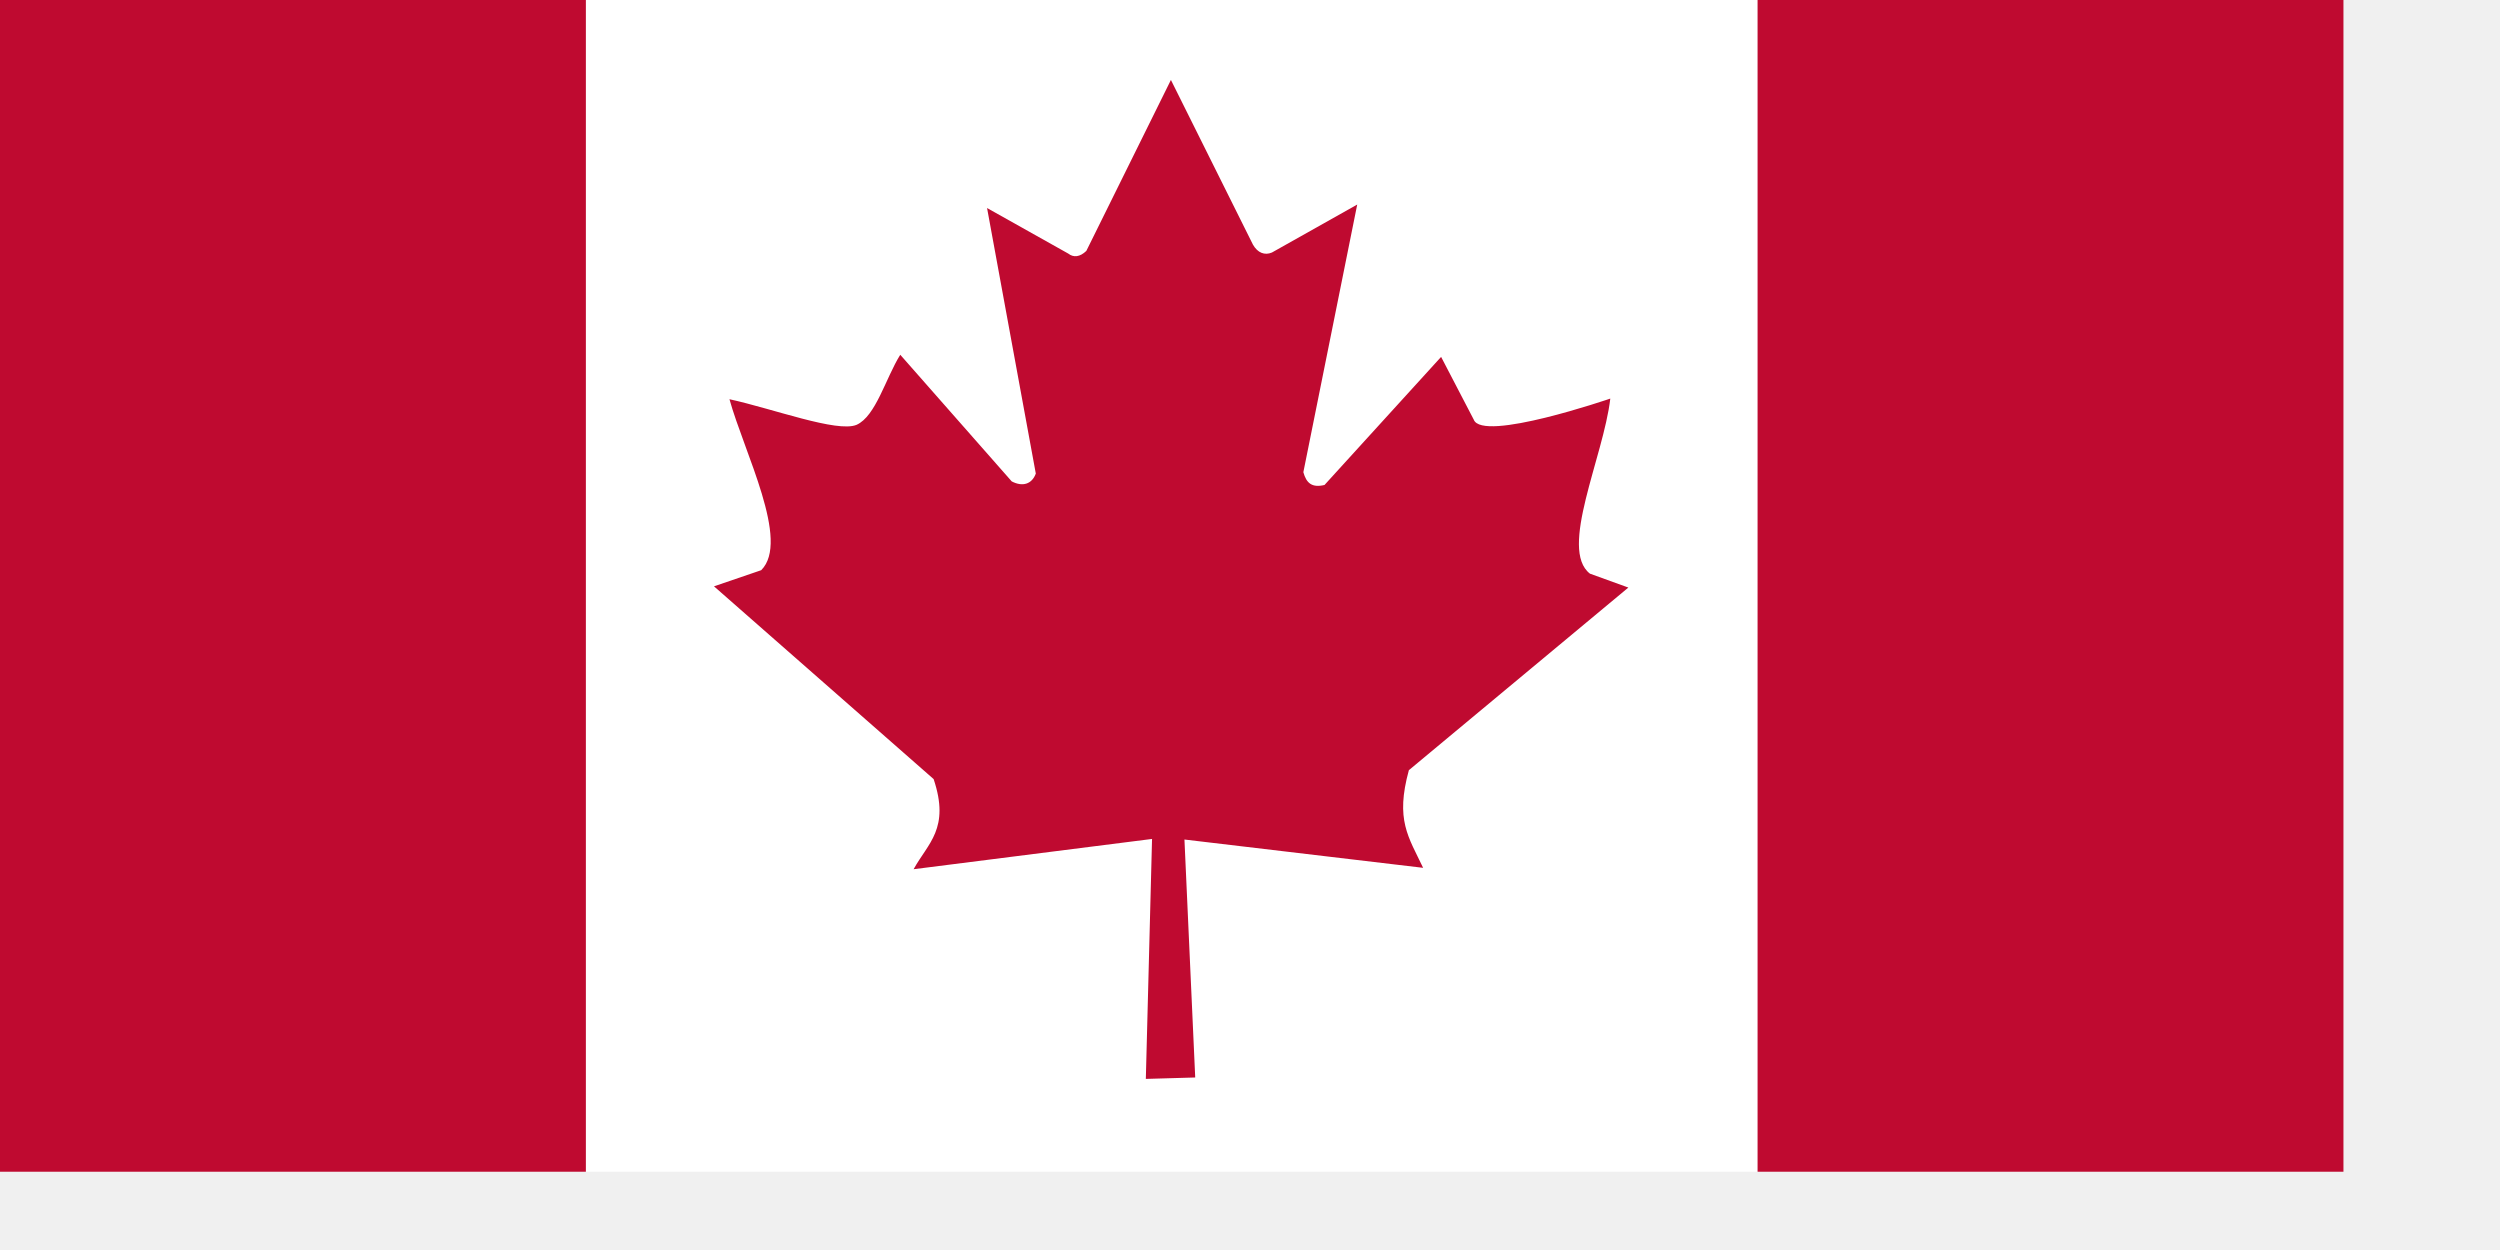
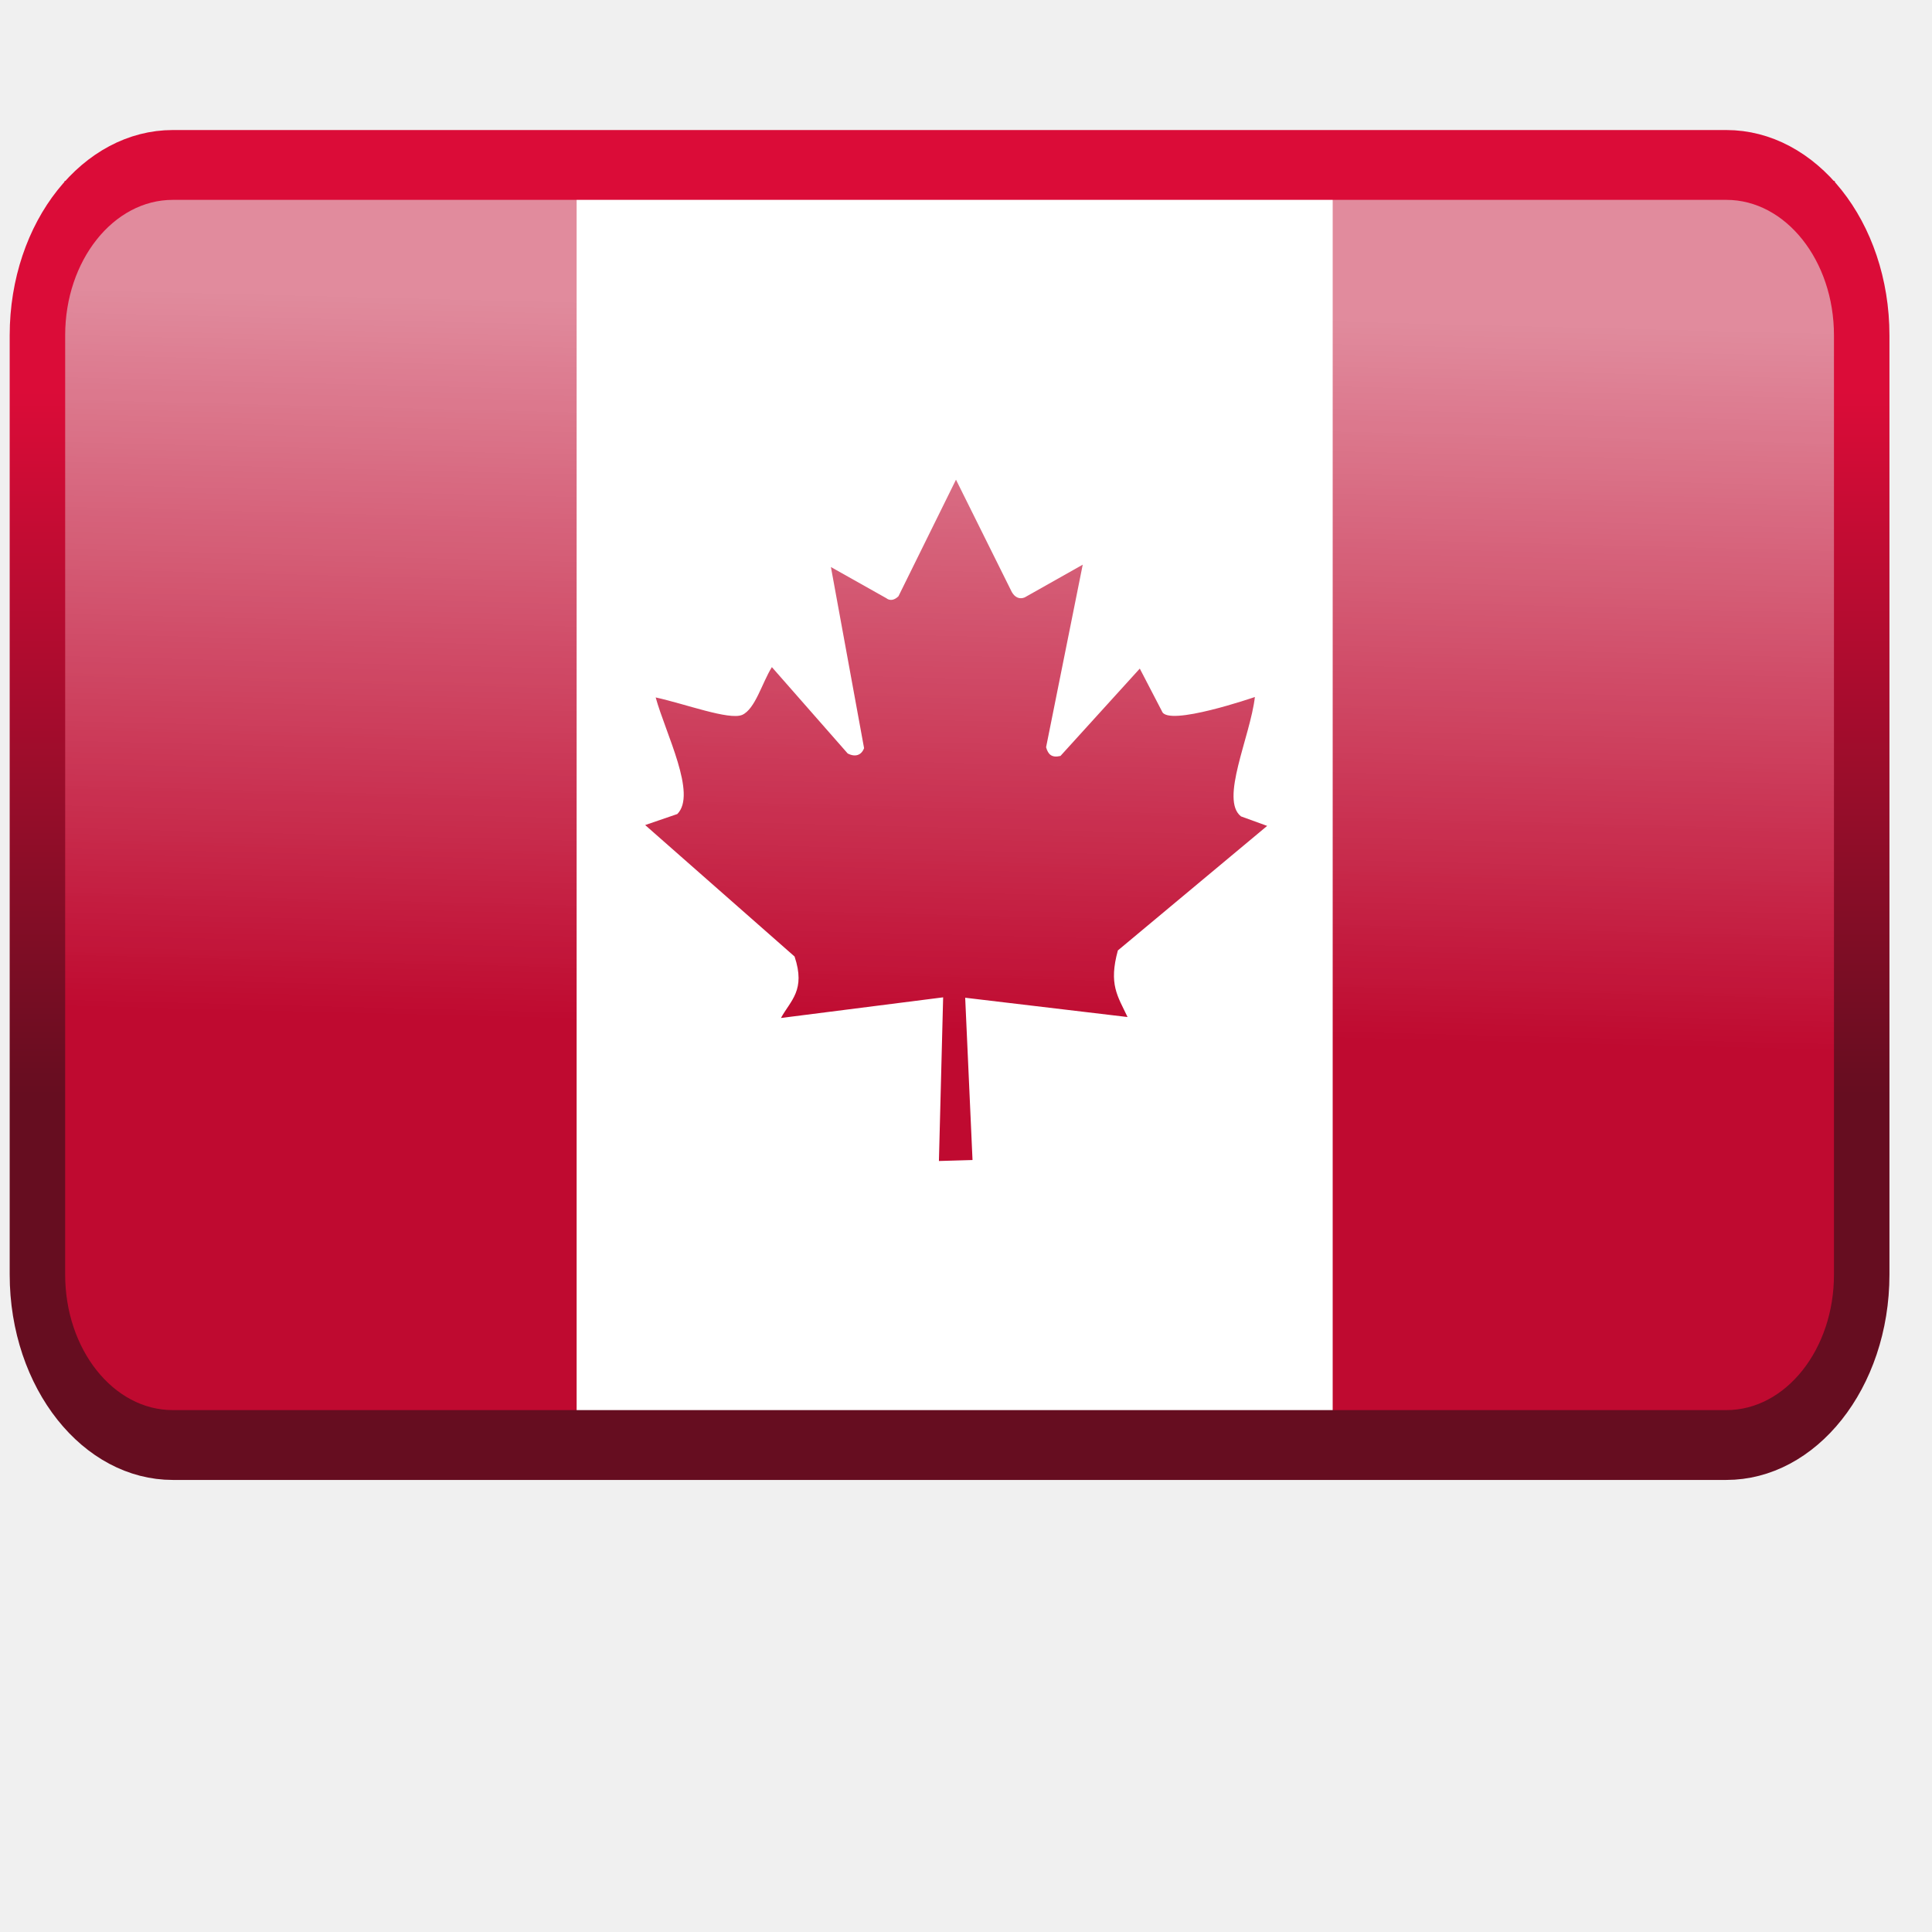
- <svg xmlns="http://www.w3.org/2000/svg" height="140mm" id="canada" style="fill:#28ff09; fill-opacity:14.118%; stroke:none; " width="280mm">
-   <defs id="defs3" />
-   <rect height="496" id="mat" style="fill:#ffffff;fill-opacity:1;" width="496" x="248" y="0" />
-   <rect height="496" id="left" style="fill:#bf0a30;fill-opacity:1;" width="248" x="0" y="0" />
-   <path d="M 186.17 139.701 L 174.906 143.551 L 227.319 189.55 C 231.284 201.372 225.943 204.857 222.54 211.057 L 279.44 203.835 L 277.958 261.097 L 289.743 260.758 L 287.173 203.972 L 344.129 210.724 C 340.604 203.28 337.467 199.327 340.728 187.424 L 393.106 143.844 L 383.94 140.526 C 376.446 134.743 387.178 112.673 388.797 98.746 C 388.797 98.746 358.213 109.263 356.209 103.76 L 348.421 88.798 L 320.597 119.364 C 317.557 120.092 316.262 118.882 315.549 116.314 L 328.403 52.443 L 308.049 63.891 C 306.345 64.619 304.641 63.991 303.518 62.005 L 283.944 22.71 L 263.758 63.509 C 262.236 64.971 260.713 65.14 259.449 64.146 L 240.068 53.274 L 251.702 116.646 C 250.777 119.162 248.56 119.87 245.953 118.508 L 219.356 88.291 C 215.877 93.865 213.519 102.973 208.92 105.014 C 204.321 106.925 188.918 101.152 178.594 98.898 C 182.121 111.626 193.148 132.771 186.17 139.701 z " id="leaf" style="fill:#bf0a30;fill-opacity:1;" transform="matrix(1.773858,0,0,1.773858,-8.019499,-6.440445)" />
-   <rect height="496" id="right" style="fill:#bf0a30;fill-opacity:1;" width="248" x="744" y="0" />
+ <svg xmlns="http://www.w3.org/2000/svg" xmlns:xlink="http://www.w3.org/1999/xlink" width="48px" height="48px" id="svg1256" version="1.1">
+   <defs id="defs3">
+     <linearGradient id="linearGradient4129">
+       <stop style="stop-color:#ffffff;stop-opacity:1;" offset="0" id="stop4131" />
+       <stop style="stop-color:#ffffff;stop-opacity:0;" offset="1" id="stop4133" />
+     </linearGradient>
+     <linearGradient id="linearGradient4839">
+       <stop style="stop-color:#072e11;stop-opacity:1;" offset="0" id="stop4841" />
+       <stop id="stop4873" offset="0.5" style="stop-color:#232f26;stop-opacity:0.498;" />
+       <stop style="stop-color:#256437;stop-opacity:0;" offset="1" id="stop4843" />
+     </linearGradient>
+     <linearGradient id="linearGradient4823">
+       <stop style="stop-color:#ffffff;stop-opacity:1;" offset="0" id="stop4825" />
+       <stop style="stop-color:#000000;stop-opacity:0;" offset="1" id="stop4827" />
+     </linearGradient>
+     <linearGradient id="linearGradient4093">
+       <stop id="stop4095" offset="0" style="stop-color:#db0c38;stop-opacity:1;" />
+       <stop id="stop4097" offset="1" style="stop-color:#660d20;stop-opacity:1;" />
+     </linearGradient>
+     <linearGradient id="linearGradient4087">
+       <stop style="stop-color:#9b0e16;stop-opacity:1;" offset="0" id="stop4089" />
+       <stop style="stop-color:#547299;stop-opacity:1;" offset="1" id="stop4091" />
+     </linearGradient>
+     <linearGradient id="linearGradient4081">
+       <stop id="stop4083" offset="0" style="stop-color:#9b0e16;stop-opacity:1;" />
+       <stop id="stop4085" offset="1" style="stop-color:#547299;stop-opacity:1;" />
+     </linearGradient>
+     <linearGradient id="linearGradient4075">
+       <stop style="stop-color:#9b0e16;stop-opacity:1;" offset="0" id="stop4077" />
+       <stop style="stop-color:#547299;stop-opacity:1;" offset="1" id="stop4079" />
+     </linearGradient>
+     <linearGradient id="linearGradient4069">
+       <stop id="stop4071" offset="0" style="stop-color:#9b0e16;stop-opacity:1;" />
+       <stop id="stop4073" offset="1" style="stop-color:#547299;stop-opacity:1;" />
+     </linearGradient>
+     <linearGradient id="linearGradient5060">
+       <stop style="stop-color:black;stop-opacity:1;" offset="0" id="stop5062" />
+       <stop style="stop-color:black;stop-opacity:0;" offset="1" id="stop5064" />
+     </linearGradient>
+     <linearGradient id="linearGradient5048">
+       <stop style="stop-color:black;stop-opacity:0;" offset="0" id="stop5050" />
+       <stop id="stop5056" offset="0.5" style="stop-color:black;stop-opacity:1;" />
+       <stop style="stop-color:black;stop-opacity:0;" offset="1" id="stop5052" />
+     </linearGradient>
+     <linearGradient id="linearGradient12512">
+       <stop style="stop-color:#ffffff;stop-opacity:1;" offset="0" id="stop12513" />
+       <stop style="stop-color:#fff520;stop-opacity:0.891;" offset="0.5" id="stop12517" />
+       <stop style="stop-color:#fff300;stop-opacity:0;" offset="1" id="stop12514" />
+     </linearGradient>
+     <radialGradient xlink:href="#linearGradient12512" id="radialGradient278" gradientUnits="userSpaceOnUse" cx="55" cy="125" fx="55" fy="125" r="14.375" />
+     <linearGradient id="linearGradient2116">
+       <stop style="stop-color:#ffffff;stop-opacity:1;" offset="0" id="stop2118" />
+       <stop style="stop-color:#ffffff;stop-opacity:0;" offset="1" id="stop2120" />
+     </linearGradient>
+     <linearGradient id="linearGradient2094">
+       <stop style="stop-color:#d6e3f0;stop-opacity:1;" offset="0" id="stop2096" />
+       <stop style="stop-color:#95b1cf;stop-opacity:1;" offset="1" id="stop2098" />
+     </linearGradient>
+     <linearGradient id="linearGradient2803">
+       <stop id="stop2805" offset="0" style="stop-color:#ffffff;stop-opacity:1;" />
+       <stop id="stop2807" offset="1" style="stop-color:#cbcbcb;stop-opacity:1;" />
+     </linearGradient>
+     <linearGradient id="linearGradient2795">
+       <stop id="stop2797" offset="0" style="stop-color:#000000;stop-opacity:0.069;" />
+       <stop id="stop2799" offset="1" style="stop-color:#ffffff;stop-opacity:1;" />
+     </linearGradient>
+     <linearGradient gradientUnits="userSpaceOnUse" y2="4.953" x2="41.219" y1="4.953" x1="35.433" gradientTransform="matrix(0.1821454,0,0,2.695248,9.513483,15.69729)" id="linearGradient2801" xlink:href="#linearGradient2795" />
+     <linearGradient gradientUnits="userSpaceOnUse" y2="84.287" x2="10.22" y1="93.338" x1="10.496" gradientTransform="matrix(1.622631,0,0,0.316809,9.106287,14.95353)" id="linearGradient2813" xlink:href="#linearGradient2803" />
+     <linearGradient xlink:href="#linearGradient2094" id="linearGradient2100" gradientTransform="matrix(0.6868102,0,0,0.7369206,9.106287,15.1708)" x1="6.587" y1="22.133" x2="14.511" y2="22.133" gradientUnits="userSpaceOnUse" />
+     <linearGradient xlink:href="#linearGradient2116" id="linearGradient2112" gradientTransform="matrix(0.7353427,0,0,0.6862489,8.389179,15.00245)" x1="73.362" y1="26.652" x2="-2.758" y2="21.27" gradientUnits="userSpaceOnUse" />
+     <radialGradient xlink:href="#linearGradient5060" id="radialGradient5013" gradientUnits="userSpaceOnUse" cx="605.714" cy="486.648" fx="605.714" fy="486.648" r="117.143" gradientTransform="matrix(2.774389,0,0,1.969706,-1891.633,-872.8854)" />
+     <linearGradient xlink:href="#linearGradient5048" id="linearGradient5016" gradientUnits="userSpaceOnUse" x1="302.857" y1="366.648" x2="302.857" y2="609.505" gradientTransform="matrix(2.774389,0,0,1.969706,-1892.179,-872.8854)" />
+     <radialGradient xlink:href="#linearGradient5060" id="radialGradient5020" gradientUnits="userSpaceOnUse" gradientTransform="matrix(-2.774389,0,0,1.969706,112.7623,-872.8854)" cx="605.714" cy="486.648" fx="605.714" fy="486.648" r="117.143" />
+     <linearGradient xlink:href="#linearGradient5048" id="linearGradient5027" gradientUnits="userSpaceOnUse" gradientTransform="matrix(2.774389,0,0,1.969706,-1892.179,-872.8854)" x1="302.857" y1="366.648" x2="302.857" y2="609.505" />
+     <radialGradient xlink:href="#linearGradient5060" id="radialGradient5029" gradientUnits="userSpaceOnUse" gradientTransform="matrix(2.774389,0,0,1.969706,-1891.633,-872.8854)" cx="605.714" cy="486.648" fx="605.714" fy="486.648" r="117.143" />
+     <radialGradient xlink:href="#linearGradient5060" id="radialGradient5031" gradientUnits="userSpaceOnUse" gradientTransform="matrix(-2.774389,0,0,1.969706,112.7623,-872.8854)" cx="605.714" cy="486.648" fx="605.714" fy="486.648" r="117.143" />
+     <linearGradient xlink:href="#linearGradient6901" id="linearGradient6907" x1="14.752" y1="15.868" x2="8.895" y2="16.743" gradientUnits="userSpaceOnUse" />
+     <linearGradient id="linearGradient6901">
+       <stop style="stop-color:#3465a4;stop-opacity:1;" offset="0" id="stop6903" />
+       <stop style="stop-color:#3465a4;stop-opacity:0;" offset="1" id="stop6905" />
+     </linearGradient>
+     <linearGradient xlink:href="#linearGradient6925" id="linearGradient6931" x1="12.25" y1="18.25" x2="7" y2="21.118" gradientUnits="userSpaceOnUse" />
+     <linearGradient id="linearGradient6925">
+       <stop style="stop-color:#204a87;stop-opacity:1;" offset="0" id="stop6927" />
+       <stop style="stop-color:#204a87;stop-opacity:0;" offset="1" id="stop6929" />
+     </linearGradient>
+     <linearGradient gradientTransform="translate(-22.45159,4.907957)" y2="16.743" x2="8.895" y1="15.868" x1="14.752" gradientUnits="userSpaceOnUse" id="linearGradient3116" xlink:href="#linearGradient6901" />
+     <linearGradient gradientTransform="translate(-22.45159,4.907957)" y2="21.118" x2="7" y1="18.25" x1="12.25" gradientUnits="userSpaceOnUse" id="linearGradient3118" xlink:href="#linearGradient6925" />
+     <radialGradient xlink:href="#linearGradient4991" id="radialGradient4997" cx="23.447" cy="6.458" fx="23.447" fy="6.458" r="19.062" gradientTransform="matrix(-1.314471,-0.01006312,-0.01022964,1.336221,43.54685,-7.372081)" gradientUnits="userSpaceOnUse" />
+     <linearGradient id="linearGradient4991">
+       <stop style="stop-color:#31cf29;stop-opacity:1;" offset="0" id="stop4993" />
+       <stop style="stop-color:#ffffff;stop-opacity:0;" offset="1" id="stop4995" />
+     </linearGradient>
+     <linearGradient xlink:href="#linearGradient2187" id="linearGradient1764" gradientUnits="userSpaceOnUse" gradientTransform="matrix(0.914114,0,0,0.914114,-6.542927,-5.169096)" x1="33.06" y1="27.394" x2="12.624" y2="12.584" />
+     <linearGradient id="linearGradient2187">
+       <stop id="stop2189" offset="0" style="stop-color:#ffffff;stop-opacity:1;" />
+       <stop id="stop2191" offset="1" style="stop-color:#ffffff;stop-opacity:0;" />
+     </linearGradient>
+     <linearGradient xlink:href="#linearGradient6901-9" id="linearGradient6907-9" x1="14.752" y1="15.868" x2="8.895" y2="16.743" gradientUnits="userSpaceOnUse" gradientTransform="translate(-35.875,-0.875)" />
+     <linearGradient id="linearGradient6901-9">
+       <stop style="stop-color:#4fc25f;stop-opacity:1;" offset="0" id="stop6903-7" />
+       <stop style="stop-color:#3465a4;stop-opacity:0;" offset="1" id="stop6905-6" />
+     </linearGradient>
+     <linearGradient xlink:href="#linearGradient6925-2" id="linearGradient6931-8" x1="12.25" y1="18.25" x2="7" y2="21.118" gradientUnits="userSpaceOnUse" gradientTransform="translate(-35.875,-0.875)" />
+     <linearGradient id="linearGradient6925-2">
+       <stop style="stop-color:#288720;stop-opacity:1;" offset="0" id="stop6927-9" />
+       <stop style="stop-color:#204a87;stop-opacity:0;" offset="1" id="stop6929-3" />
+     </linearGradient>
+     <linearGradient y2="16.743" x2="8.895" y1="15.868" x1="14.752" gradientTransform="translate(-2.674229,-2.462194)" gradientUnits="userSpaceOnUse" id="linearGradient3149" xlink:href="#linearGradient6901-9" />
+     <linearGradient y2="21.118" x2="7" y1="18.25" x1="12.25" gradientTransform="translate(-2.674229,-2.462194)" gradientUnits="userSpaceOnUse" id="linearGradient3151" xlink:href="#linearGradient6925-2" />
+     <linearGradient xlink:href="#linearGradient6901-9" id="linearGradient3191" gradientUnits="userSpaceOnUse" gradientTransform="matrix(0.7684086,0,0,0.7929616,6.443235,-2.07184)" x1="14.752" y1="15.868" x2="8.895" y2="16.743" />
+     <linearGradient xlink:href="#linearGradient6925-2" id="linearGradient3193" gradientUnits="userSpaceOnUse" gradientTransform="matrix(0.7684086,0,0,0.7929616,6.443235,-2.07184)" x1="12.25" y1="18.25" x2="7" y2="21.118" />
+     <linearGradient xlink:href="#linearGradient2187" id="linearGradient3195" gradientUnits="userSpaceOnUse" gradientTransform="matrix(0.702413,0,0,0.7248573,3.470494,-4.21831)" x1="33.06" y1="27.394" x2="12.624" y2="12.584" />
+     <radialGradient xlink:href="#linearGradient4991" id="radialGradient3197" gradientUnits="userSpaceOnUse" gradientTransform="matrix(-1.010051,-0.00797967,-0.00786054,1.059572,41.95991,-5.965192)" cx="23.447" cy="6.458" fx="23.447" fy="6.458" r="19.062" />
+     <linearGradient xlink:href="#linearGradient5048" id="linearGradient4031" gradientUnits="userSpaceOnUse" gradientTransform="matrix(2.774389,0,0,1.969706,-1892.179,-872.8854)" x1="302.857" y1="366.648" x2="302.857" y2="609.505" />
+     <radialGradient xlink:href="#linearGradient5060" id="radialGradient4033" gradientUnits="userSpaceOnUse" gradientTransform="matrix(2.774389,0,0,1.969706,-1891.633,-872.8854)" cx="605.714" cy="486.648" fx="605.714" fy="486.648" r="117.143" />
+     <radialGradient xlink:href="#linearGradient5060" id="radialGradient4035" gradientUnits="userSpaceOnUse" gradientTransform="matrix(-2.774389,0,0,1.969706,112.7623,-872.8854)" cx="605.714" cy="486.648" fx="605.714" fy="486.648" r="117.143" />
+     <linearGradient xlink:href="#linearGradient2803" id="linearGradient3074" gradientUnits="userSpaceOnUse" gradientTransform="matrix(1.622631,0,0,0.316809,9.106287,14.95353)" x1="10.496" y1="93.338" x2="10.22" y2="84.287" />
+     <linearGradient xlink:href="#linearGradient2094" id="linearGradient3076" gradientUnits="userSpaceOnUse" gradientTransform="matrix(0.6868102,0,0,0.7369206,9.106287,15.1708)" x1="6.587" y1="22.133" x2="14.511" y2="22.133" />
+     <linearGradient xlink:href="#linearGradient2795" id="linearGradient3078" gradientUnits="userSpaceOnUse" gradientTransform="matrix(0.1821454,0,0,2.695248,9.513483,15.69729)" x1="35.433" y1="4.953" x2="41.219" y2="4.953" />
+     <linearGradient xlink:href="#linearGradient2116" id="linearGradient3080" gradientUnits="userSpaceOnUse" gradientTransform="matrix(0.7353427,0,0,0.6862489,8.389179,15.00245)" x1="73.362" y1="26.652" x2="-2.758" y2="21.27" />
+     <linearGradient id="linearGradient5048-3">
+       <stop style="stop-color:black;stop-opacity:0;" offset="0" id="stop5050-9" />
+       <stop id="stop5056-6" offset="0.5" style="stop-color:black;stop-opacity:1;" />
+       <stop style="stop-color:black;stop-opacity:0;" offset="1" id="stop5052-0" />
+     </linearGradient>
+     <linearGradient id="linearGradient2803-1">
+       <stop id="stop2805-0" offset="0" style="stop-color:#ffffff;stop-opacity:1;" />
+       <stop id="stop2807-6" offset="1" style="stop-color:#cbcbcb;stop-opacity:1;" />
+     </linearGradient>
+     <linearGradient id="linearGradient2094-0">
+       <stop style="stop-color:#d6e3f0;stop-opacity:1;" offset="0" id="stop2096-4" />
+       <stop style="stop-color:#95b1cf;stop-opacity:1;" offset="1" id="stop2098-1" />
+     </linearGradient>
+     <linearGradient id="linearGradient2795-7">
+       <stop id="stop2797-6" offset="0" style="stop-color:#000000;stop-opacity:0.069;" />
+       <stop id="stop2799-2" offset="1" style="stop-color:#ffffff;stop-opacity:1;" />
+     </linearGradient>
+     <linearGradient xlink:href="#linearGradient2116-4" id="linearGradient3849" gradientUnits="userSpaceOnUse" gradientTransform="matrix(1.025428,0,0,0.9111592,1.237437,3.144542)" x1="73.362" y1="26.652" x2="-2.758" y2="21.27" />
+     <linearGradient id="linearGradient2116-4">
+       <stop style="stop-color:#ffffff;stop-opacity:1;" offset="0" id="stop2118-0" />
+       <stop style="stop-color:#ffffff;stop-opacity:0;" offset="1" id="stop2120-1" />
+     </linearGradient>
+     <linearGradient xlink:href="#linearGradient6901-9" id="linearGradient3172" gradientUnits="userSpaceOnUse" gradientTransform="matrix(0.7684086,0,0,0.7929616,6.443235,-2.07184)" x1="14.752" y1="15.868" x2="8.895" y2="16.743" />
+     <linearGradient xlink:href="#linearGradient6925-2" id="linearGradient3174" gradientUnits="userSpaceOnUse" gradientTransform="matrix(0.7684086,0,0,0.7929616,6.443235,-2.07184)" x1="12.25" y1="18.25" x2="7" y2="21.118" />
+     <linearGradient xlink:href="#linearGradient2187" id="linearGradient3176" gradientUnits="userSpaceOnUse" gradientTransform="matrix(0.702413,0,0,0.7248573,3.470494,-4.21831)" x1="33.06" y1="27.394" x2="12.624" y2="12.584" />
+     <radialGradient xlink:href="#linearGradient4991" id="radialGradient3178" gradientUnits="userSpaceOnUse" gradientTransform="matrix(-1.010051,-0.00797967,-0.00786054,1.059572,41.95991,-5.965192)" cx="23.447" cy="6.458" fx="23.447" fy="6.458" r="19.062" />
+     <linearGradient xlink:href="#linearGradient6901-9" id="linearGradient3186" gradientUnits="userSpaceOnUse" gradientTransform="matrix(0.7684086,0,0,0.7929616,6.443235,-2.07184)" x1="14.752" y1="15.868" x2="8.895" y2="16.743" />
+     <linearGradient xlink:href="#linearGradient6925-2" id="linearGradient3188" gradientUnits="userSpaceOnUse" gradientTransform="matrix(0.7684086,0,0,0.7929616,6.443235,-2.07184)" x1="12.25" y1="18.25" x2="7" y2="21.118" />
+     <linearGradient xlink:href="#linearGradient2187" id="linearGradient3190" gradientUnits="userSpaceOnUse" gradientTransform="matrix(0.702413,0,0,0.7248573,3.470494,-4.21831)" x1="33.06" y1="27.394" x2="12.624" y2="12.584" />
+     <radialGradient xlink:href="#linearGradient4991" id="radialGradient3192" gradientUnits="userSpaceOnUse" gradientTransform="matrix(-1.010051,-0.00797967,-0.00786054,1.059572,41.95991,-5.965192)" cx="23.447" cy="6.458" fx="23.447" fy="6.458" r="19.062" />
+     <linearGradient xlink:href="#linearGradient6901-9" id="linearGradient3198" gradientUnits="userSpaceOnUse" gradientTransform="matrix(0.7684086,0,0,0.7929616,6.443235,-2.07184)" x1="14.752" y1="15.868" x2="8.895" y2="16.743" />
+     <linearGradient xlink:href="#linearGradient6925-2" id="linearGradient3200" gradientUnits="userSpaceOnUse" gradientTransform="matrix(0.7684086,0,0,0.7929616,6.443235,-2.07184)" x1="12.25" y1="18.25" x2="7" y2="21.118" />
+     <linearGradient xlink:href="#linearGradient2187" id="linearGradient3202" gradientUnits="userSpaceOnUse" gradientTransform="matrix(0.702413,0,0,0.7248573,3.470494,-4.21831)" x1="33.06" y1="27.394" x2="12.624" y2="12.584" />
+     <radialGradient xlink:href="#linearGradient4991" id="radialGradient3204" gradientUnits="userSpaceOnUse" gradientTransform="matrix(-1.010051,-0.00797967,-0.00786054,1.059572,41.95991,-5.965192)" cx="23.447" cy="6.458" fx="23.447" fy="6.458" r="19.062" />
+     <radialGradient xlink:href="#linearGradient4991" id="radialGradient3207" gradientUnits="userSpaceOnUse" gradientTransform="matrix(-2.115223,-0.01671082,-0.01646134,2.218929,3.589472,-19.36826)" cx="23.447" cy="6.458" fx="23.447" fy="6.458" r="19.062" />
+     <linearGradient xlink:href="#linearGradient2187" id="linearGradient3210" gradientUnits="userSpaceOnUse" gradientTransform="matrix(1.470976,0,0,1.517978,-77.01409,-15.70999)" x1="33.06" y1="27.394" x2="12.624" y2="12.584" />
+     <linearGradient xlink:href="#linearGradient6901-9" id="linearGradient3213" gradientUnits="userSpaceOnUse" gradientTransform="matrix(1.609182,0,0,1.6606,-70.78865,-11.2149)" x1="14.752" y1="15.868" x2="8.895" y2="16.743" />
+     <linearGradient xlink:href="#linearGradient6925-2" id="linearGradient3215" gradientUnits="userSpaceOnUse" gradientTransform="matrix(1.609182,0,0,1.6606,-70.78865,-11.2149)" x1="12.25" y1="18.25" x2="7" y2="21.118" />
+     <linearGradient xlink:href="#linearGradient2846" id="linearGradient2730" gradientUnits="userSpaceOnUse" gradientTransform="matrix(-1,0,0,1,48.18409,0)" x1="27.366" y1="26.58" x2="31.336" y2="30.558" />
+     <linearGradient id="linearGradient2846">
+       <stop style="stop-color:#8a8a8a;stop-opacity:1;" offset="0" id="stop2848" />
+       <stop style="stop-color:#484848;stop-opacity:1;" offset="1" id="stop2850" />
+     </linearGradient>
+     <linearGradient xlink:href="#linearGradient4440" id="linearGradient2732" gradientUnits="userSpaceOnUse" gradientTransform="matrix(-1.334593,0,0,1.291292,55.15793,-7.460658)" x1="30.656" y1="34" x2="33.219" y2="31.062" />
+     <linearGradient id="linearGradient4440">
+       <stop id="stop4442" offset="0" style="stop-color:#7d7d7d;stop-opacity:1;" />
+       <stop style="stop-color:#b1b1b1;stop-opacity:1;" offset="0.5" id="stop4448" />
+       <stop id="stop4444" offset="1" style="stop-color:#686868;stop-opacity:1;" />
+     </linearGradient>
+     <linearGradient xlink:href="#linearGradient2366" id="linearGradient2734" gradientUnits="userSpaceOnUse" gradientTransform="matrix(-1,0,0,1,44.17827,0)" x1="18.293" y1="13.602" x2="17.501" y2="25.743" />
+     <linearGradient id="linearGradient2366">
+       <stop style="stop-color:#ffffff;stop-opacity:1;" offset="0" id="stop2368" />
+       <stop id="stop2374" offset="0.5" style="stop-color:#ffffff;stop-opacity:0.219;" />
+       <stop style="stop-color:#ffffff;stop-opacity:1;" offset="1" id="stop2370" />
+     </linearGradient>
+     <radialGradient xlink:href="#linearGradient4454" id="radialGradient2736" gradientUnits="userSpaceOnUse" gradientTransform="matrix(-1,0,0,1,43.352,0)" cx="18.241" cy="21.818" fx="18.241" fy="21.818" r="8.309" />
+     <linearGradient id="linearGradient4454">
+       <stop id="stop4456" offset="0" style="stop-color:#729fcf;stop-opacity:0.208;" />
+       <stop id="stop4458" offset="1" style="stop-color:#729fcf;stop-opacity:0.676;" />
+     </linearGradient>
+     <radialGradient xlink:href="#linearGradient4467" id="radialGradient2738" gradientUnits="userSpaceOnUse" gradientTransform="matrix(2.592963,0,0,2.252104,-25.05976,-18.941)" cx="15.414" cy="13.078" fx="15.414" fy="13.078" r="6.656" />
+     <linearGradient id="linearGradient4467">
+       <stop id="stop4469" offset="0" style="stop-color:#ffffff;stop-opacity:1;" />
+       <stop id="stop4471" offset="1" style="stop-color:#ffffff;stop-opacity:0.248;" />
+     </linearGradient>
+     <radialGradient r="6.656" fy="13.078" fx="15.414" cy="13.078" cx="15.414" gradientTransform="matrix(2.592963,0,0,2.252104,-25.05976,-18.941)" gradientUnits="userSpaceOnUse" id="radialGradient3160" xlink:href="#linearGradient4467" />
+     <linearGradient id="linearGradient2590">
+       <stop style="stop-color:#7ecc95;stop-opacity:1;" offset="0" id="stop2592" />
+       <stop style="stop-color:#ffffff;stop-opacity:0;" offset="1" id="stop2594" />
+     </linearGradient>
+     <linearGradient id="linearGradient5897">
+       <stop style="stop-color:#ff0000;stop-opacity:0;" offset="0" id="stop5899" />
+       <stop id="stop5905" offset="0.5" style="stop-color:#000000;stop-opacity:0.567;" />
+       <stop style="stop-color:#000000;stop-opacity:0;" offset="1" id="stop5901" />
+     </linearGradient>
+     <linearGradient id="linearGradient4404">
+       <stop style="stop-color:#29622d;stop-opacity:1;" offset="0" id="stop4406" />
+       <stop style="stop-color:#ffffff;stop-opacity:0;" offset="1" id="stop4408" />
+     </linearGradient>
+     <linearGradient id="linearGradient2598">
+       <stop style="stop-color:#9b0e16;stop-opacity:1;" offset="0" id="stop2600" />
+       <stop style="stop-color:#547299;stop-opacity:1;" offset="1" id="stop2602" />
+     </linearGradient>
+     <linearGradient xlink:href="#linearGradient5866" id="linearGradient5872" x1="19.452" y1="13.174" x2="19.685" y2="27.095" gradientUnits="userSpaceOnUse" gradientTransform="matrix(1.224255,0,0,1.282176,-40.11029,0.264657)" />
+     <linearGradient id="linearGradient5866">
+       <stop style="stop-color:#000000;stop-opacity:1;" offset="0" id="stop5868" />
+       <stop style="stop-color:#000000;stop-opacity:0;" offset="1" id="stop5870" />
+     </linearGradient>
+     <linearGradient xlink:href="#linearGradient4129" id="linearGradient4146" gradientUnits="userSpaceOnUse" gradientTransform="matrix(7.266267,0,0,5.706983,-78.42282,-11.58628)" x1="42.519" y1="19.562" x2="42.331" y2="30" />
+     <linearGradient xlink:href="#linearGradient4093" id="linearGradient4148" gradientUnits="userSpaceOnUse" x1="226.955" y1="104.612" x2="226.955" y2="162.514" />
+     <linearGradient xlink:href="#linearGradient4093" id="linearGradient4170" gradientUnits="userSpaceOnUse" x1="226.955" y1="104.612" x2="226.955" y2="162.514" gradientTransform="matrix(1.12287,0,0,1.577398,-10.53063,-109.1295)" />
+     <linearGradient xlink:href="#linearGradient4129" id="linearGradient4173" gradientUnits="userSpaceOnUse" gradientTransform="matrix(8.104791,0,0,8.934519,-97.1195,-126.2775)" x1="42.519" y1="19.562" x2="42.331" y2="30" />
+   </defs>
+   <g id="layer1">
+     <g transform="matrix(0.3701468,0,0,0.4659008,2.64985,8.812713)" style="font-size:12px" id="g602">
+       <g id="g4091" transform="matrix(0.410744,0,0,0.410744,19.02299,-21.0057)">
+         <rect y="28.595" x="19.13" width="144.643" style="fill:#ffffff;fill-opacity:1;stroke:none" id="mat" height="161.292" />
+         <rect y="28.595" x="-53.192" width="83.68" style="fill:#bf0a30;fill-opacity:1;stroke:none" id="left" height="161.292" />
+         <path style="fill:#bf0a30;fill-opacity:1;stroke:none" id="leaf" d="m 46.933,110.775 -5.247,1.429 24.415,17.068 c 1.847,4.386 -0.641,5.68 -2.226,7.98 l 26.505,-2.68 -0.69,21.247 5.49,-0.126 -1.197,-21.07 26.532,2.505 c -1.642,-2.762 -3.103,-4.229 -1.584,-8.645 l 24.399,-16.17 -4.27,-1.231 c -3.491,-2.146 1.508,-10.335 2.263,-15.502 0,0 -14.247,3.902 -15.18,1.861 l -3.628,-5.551 -12.961,11.341 c -1.416,0.27 -2.019,-0.179 -2.351,-1.132 l 5.988,-23.699 -9.481,4.248 c -0.794,0.27 -1.588,0.037 -2.111,-0.7 L 92.479,67.366 83.075,82.504 c -0.709,0.542 -1.418,0.605 -2.007,0.236 l -9.028,-4.034 5.419,23.514 c -0.431,0.934 -1.464,1.196 -2.678,0.691 L 62.392,91.7 c -1.621,2.068 -2.719,5.448 -4.861,6.205 -2.142,0.709 -9.317,-1.433 -14.127,-2.269 1.643,4.723 6.78,12.568 3.529,15.14 z" />
+         <rect ry="0" y="28.595" x="154.037" width="82.057" style="fill:#bf0a30;fill-opacity:1;stroke:none" id="right" height="161.292" />
+         <rect style="opacity:0.527;fill:url(#linearGradient4173);fill-opacity:1;fill-rule:nonzero;stroke:#ffffff;stroke-width:9.888;stroke-miterlimit:4;stroke-opacity:0;stroke-dasharray:none" id="rect4127" width="301.903" height="140.719" x="-59.128" y="25.609" ry="32.946" />
+         <rect height="166.19" id="rect4111" style="fill:none;stroke:url(#linearGradient4170);stroke-width:9.066;stroke-miterlimit:4;stroke-opacity:1;stroke-dasharray:none" width="298.112" x="-57.626" y="26.504" ry="22.127" />
+       </g>
+     </g>
+   </g>
</svg>
